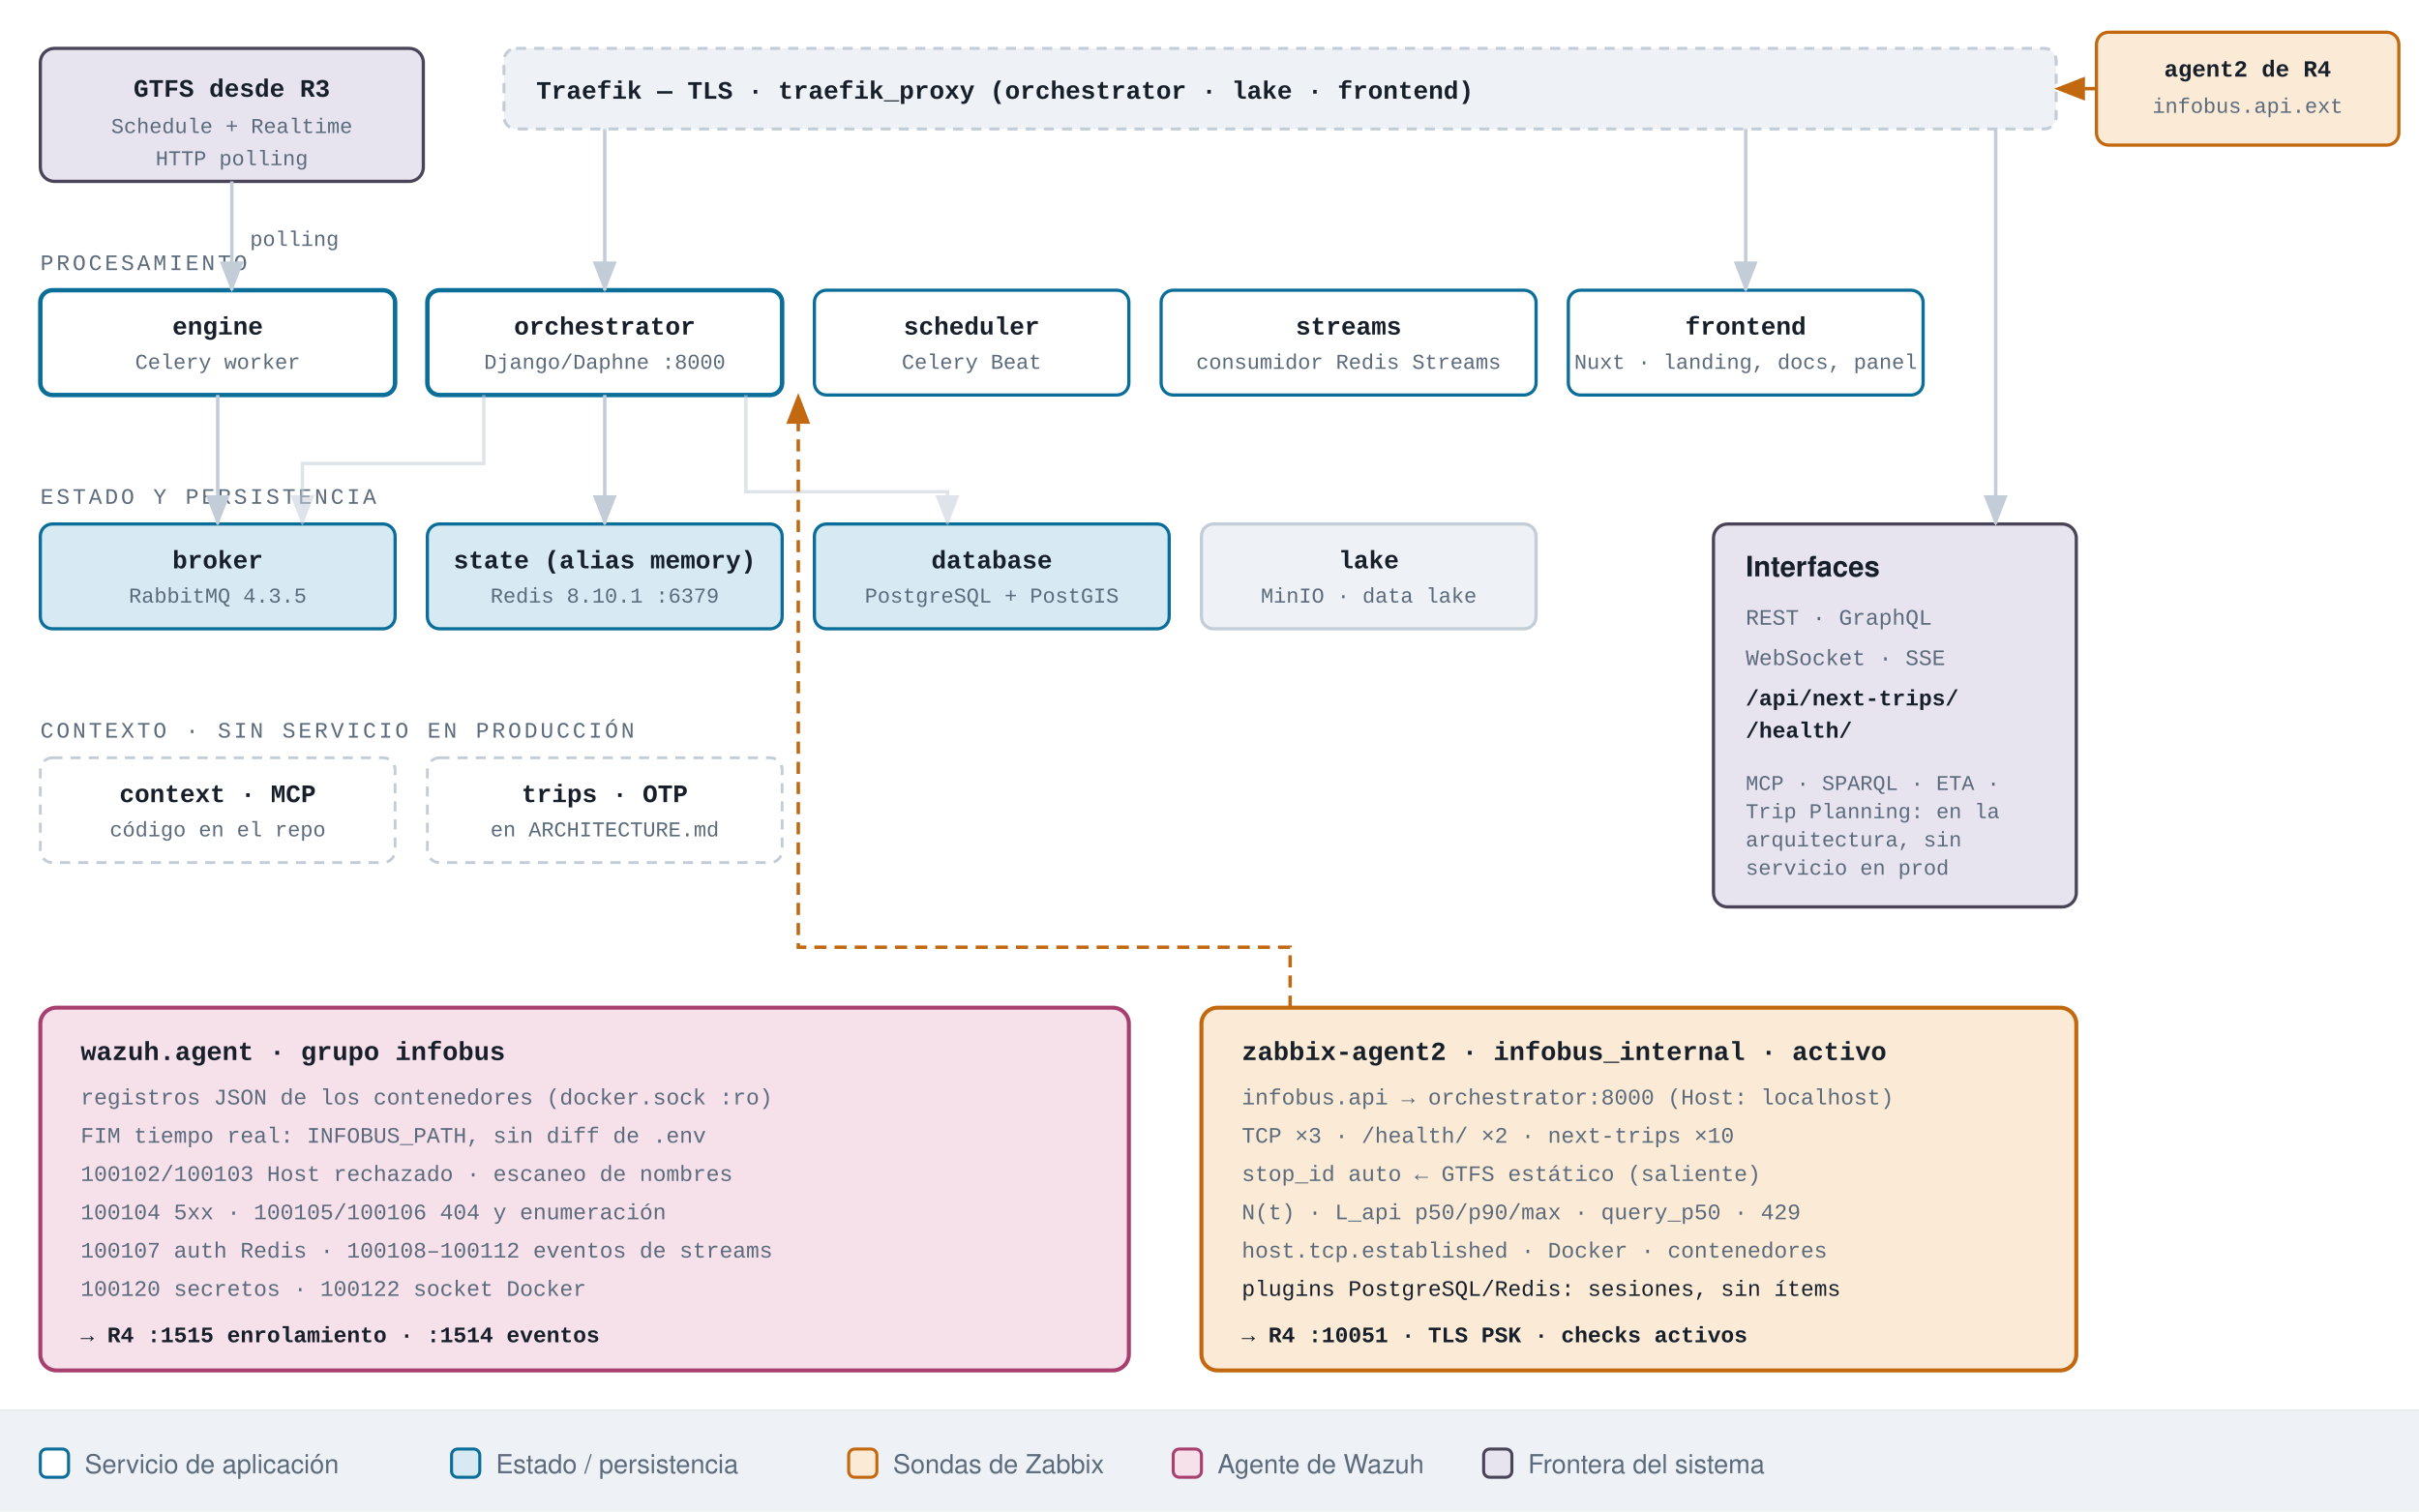
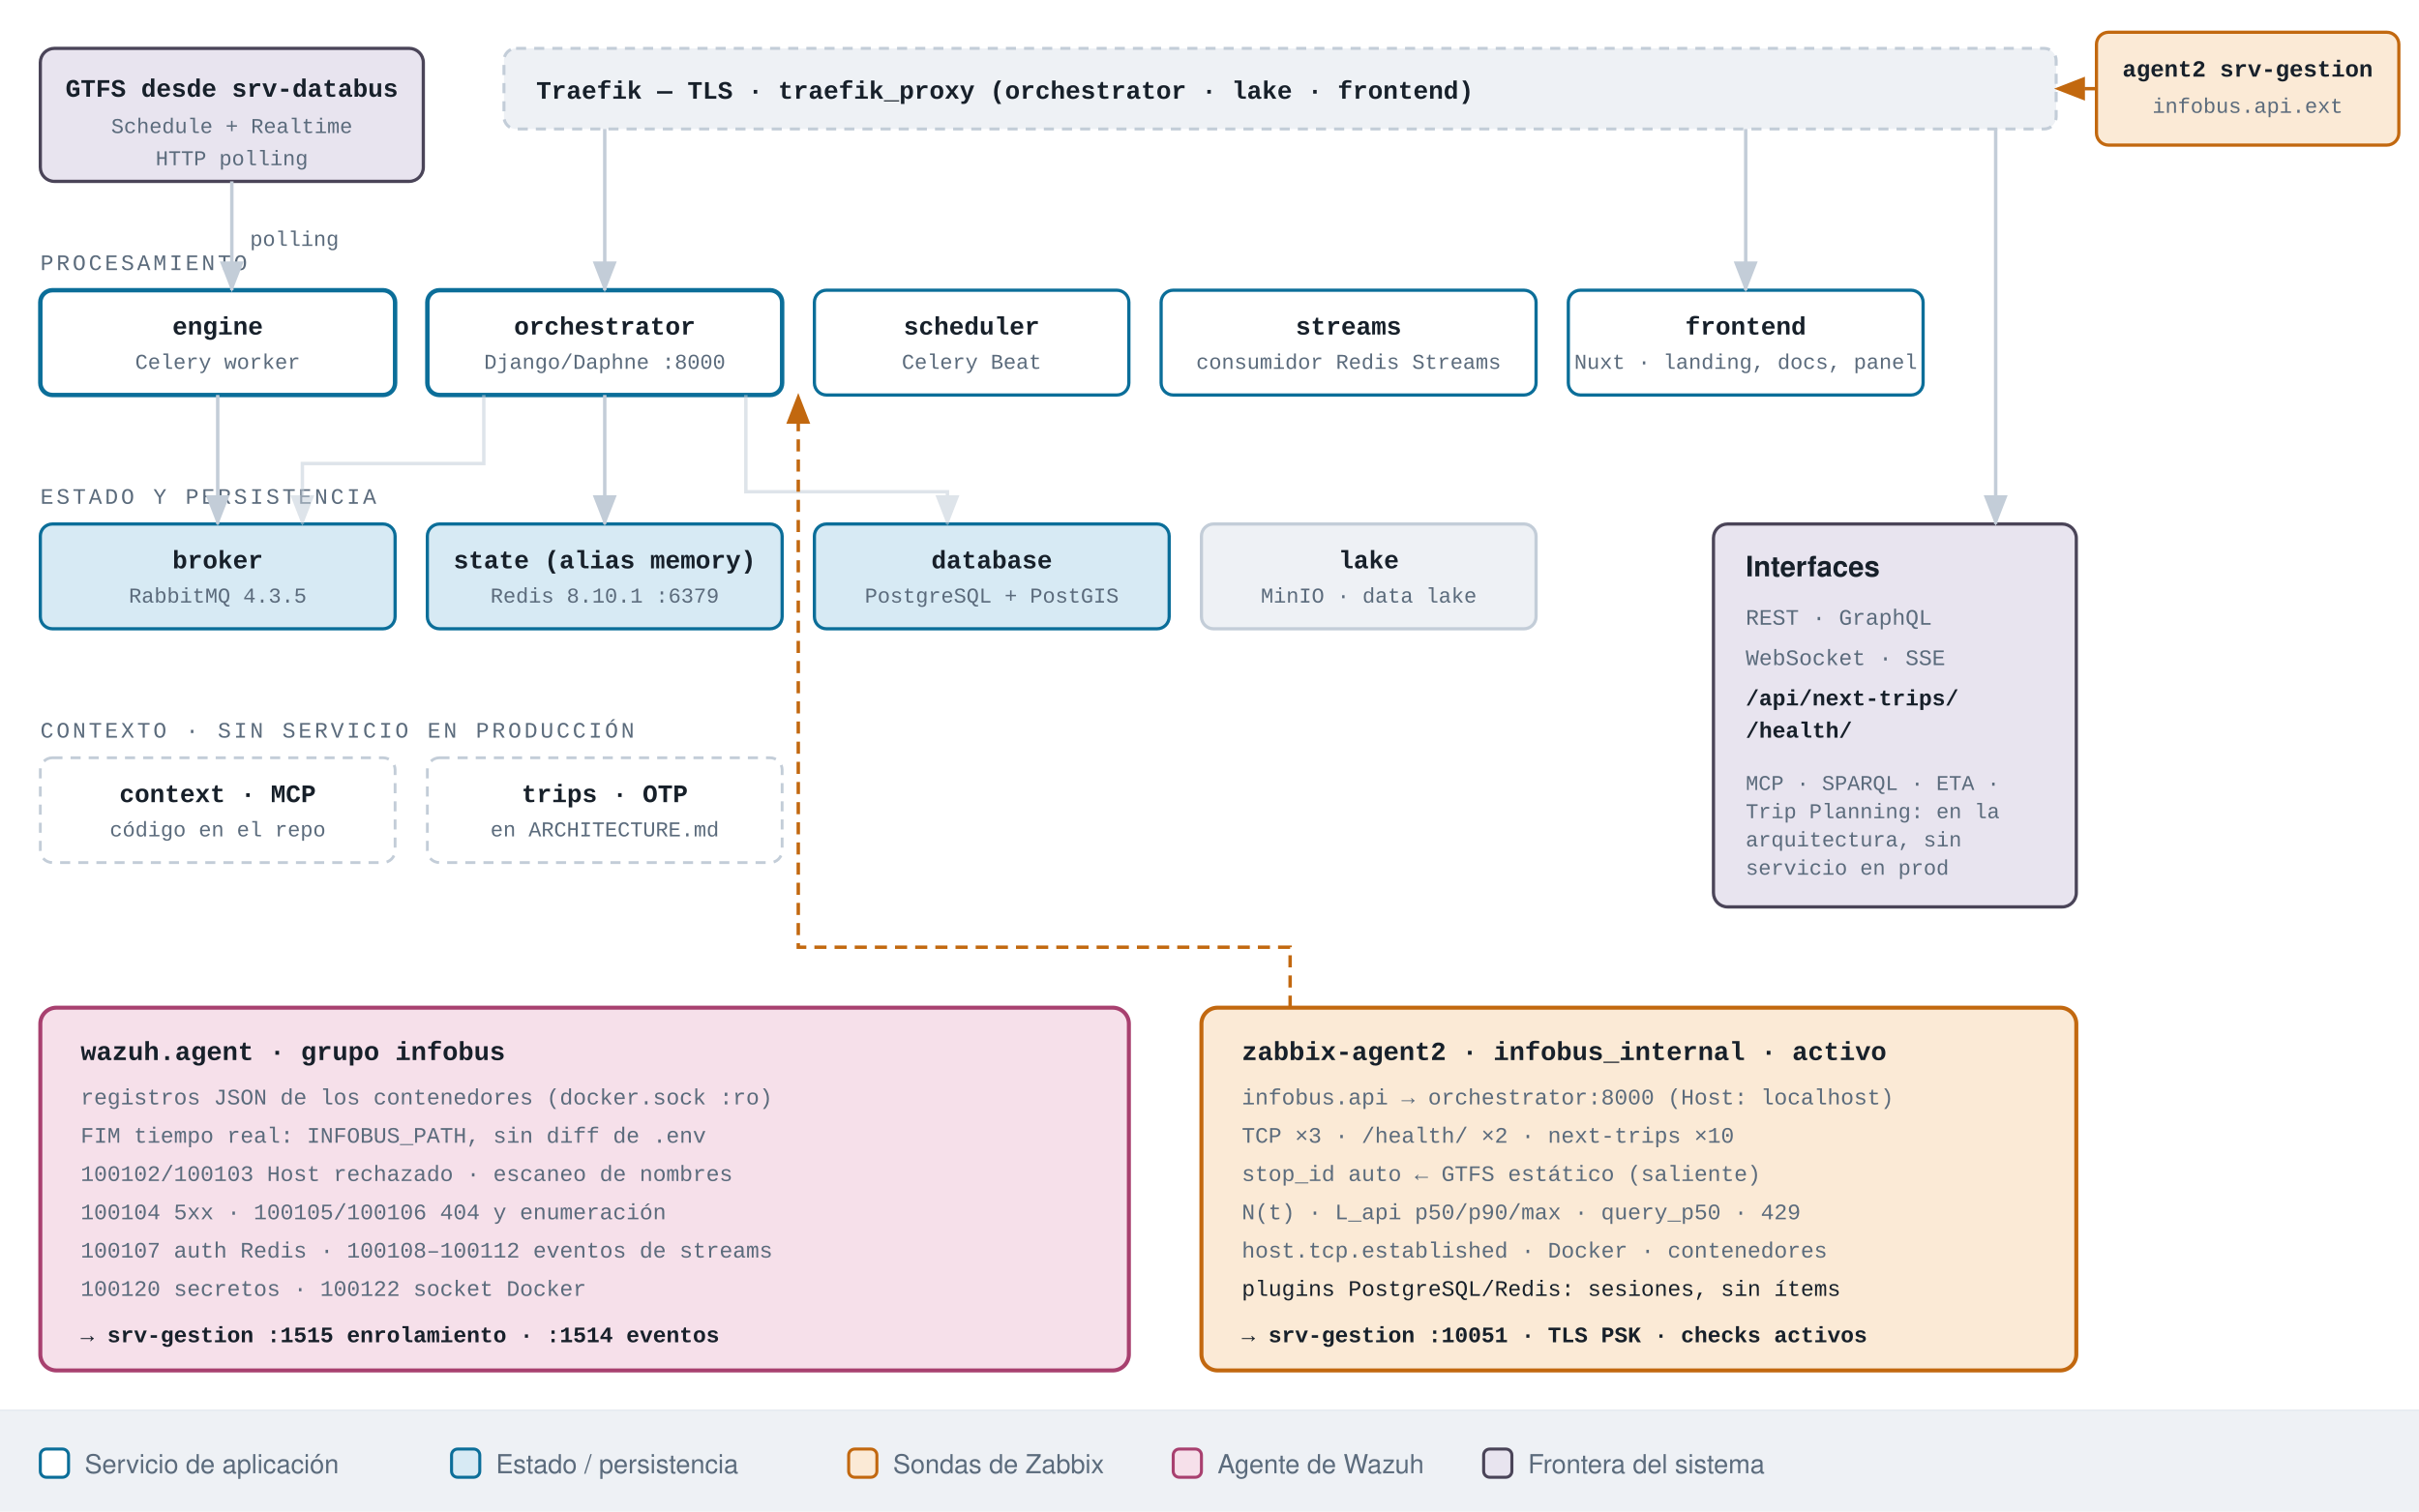
<svg xmlns="http://www.w3.org/2000/svg" viewBox="0 0 1200 750" width="1200" height="750" role="img" aria-label="Servicios internos de infobus con sus agentes">
  <style>
text{font-family:'IBM Plex Sans',-apple-system,BlinkMacSystemFont,'Segoe UI',Helvetica,Arial,sans-serif;fill:#17202a}
text.m{font-family:'IBM Plex Mono',ui-monospace,SFMono-Regular,Menlo,Consolas,'Liberation Mono',monospace}
text.cap{fill:#5b6b7c}
.edge{stroke:#c3cdd8;stroke-width:1.7;fill:none}
.edge-p{stroke:#c2680f;stroke-width:1.7;fill:none;stroke-dasharray:6 4}
.edge-s{stroke:#a8406f;stroke-width:1.7;fill:none;stroke-dasharray:2 4;stroke-linecap:round}
.edge-o{stroke:#1d6b45;stroke-width:1.8;fill:none}
.band{fill:#eef1f5;stroke:#dde4ec;stroke-width:1}
</style>
  <rect x="0" y="0" width="1200" height="750" fill="#ffffff" />
  <defs>
    <marker id="c" markerWidth="9" markerHeight="7" refX="8.4" refY="3.5" orient="auto">
      <polygon points="0 0, 9 3.5, 0 7" fill="#c3cdd8" />
    </marker>
    <marker id="cp" markerWidth="9" markerHeight="7" refX="8.4" refY="3.5" orient="auto">
      <polygon points="0 0, 9 3.5, 0 7" fill="#c2680f" />
    </marker>
  </defs>
  <rect x="20" y="24" width="190" height="66" rx="7" fill="#e8e4ef" stroke="#4a4458" stroke-width="1.6" />
-   <text class="m" x="115" y="48" font-size="12.5" font-weight="600" text-anchor="middle">GTFS desde R3</text>
+   <text class="m" x="115" y="48" font-size="12.5" font-weight="600" text-anchor="middle">GTFS desde srv-databus</text>
  <text class="m cap" x="115" y="66" font-size="10.5" text-anchor="middle">Schedule + Realtime</text>
  <text class="m cap" x="115" y="82" font-size="10.5" text-anchor="middle">HTTP polling</text>
  <rect x="250" y="24" width="770" height="40" rx="6" fill="#eef1f5" stroke="#c3cdd8" stroke-width="1.5" stroke-dasharray="5 4" />
  <text class="m" x="266" y="49" font-size="12.5" font-weight="600">Traefik — TLS · traefik_proxy (orchestrator · lake · frontend)</text>
  <rect x="1040" y="16" width="150" height="56" rx="6" fill="#fbead6" stroke="#c2680f" stroke-width="1.6" />
-   <text class="m" x="1115" y="38" font-size="11.5" font-weight="700" text-anchor="middle" fill="#a14e07">agent2 de R4</text>
+   <text class="m" x="1115" y="38" font-size="11.5" font-weight="700" text-anchor="middle" fill="#a14e07">agent2 srv-gestion</text>
  <text class="m cap" x="1115" y="56" font-size="10.5" text-anchor="middle">infobus.api.ext</text>
  <path class="edge-p" d="M1040 44 H1020" marker-end="url(#cp)" />
  <text class="m cap" x="20" y="134" font-size="11" letter-spacing="1.4">PROCESAMIENTO</text>
  <rect x="20" y="144" width="176" height="52" rx="6" fill="#ffffff" stroke="#0b6e99" stroke-width="2.2" />
  <text class="m" x="108" y="166" font-size="12.5" font-weight="600" text-anchor="middle">engine</text>
  <text class="m cap" x="108" y="183" font-size="10.5" text-anchor="middle">Celery worker</text>
  <rect x="212" y="144" width="176" height="52" rx="6" fill="#ffffff" stroke="#0b6e99" stroke-width="2.2" />
  <text class="m" x="300" y="166" font-size="12.5" font-weight="600" text-anchor="middle">orchestrator</text>
  <text class="m cap" x="300" y="183" font-size="10.5" text-anchor="middle">Django/Daphne :8000</text>
  <rect x="404" y="144" width="156" height="52" rx="6" fill="#ffffff" stroke="#0b6e99" stroke-width="1.6" />
  <text class="m" x="482" y="166" font-size="12.5" font-weight="600" text-anchor="middle">scheduler</text>
  <text class="m cap" x="482" y="183" font-size="10.5" text-anchor="middle">Celery Beat</text>
  <rect x="576" y="144" width="186" height="52" rx="6" fill="#ffffff" stroke="#0b6e99" stroke-width="1.6" />
  <text class="m" x="669" y="166" font-size="12.5" font-weight="600" text-anchor="middle">streams</text>
  <text class="m cap" x="669" y="183" font-size="10.5" text-anchor="middle">consumidor Redis Streams</text>
  <rect x="778" y="144" width="176" height="52" rx="6" fill="#ffffff" stroke="#0b6e99" stroke-width="1.6" />
  <text class="m" x="866" y="166" font-size="12.5" font-weight="600" text-anchor="middle">frontend</text>
  <text class="m cap" x="866" y="183" font-size="10.5" text-anchor="middle">Nuxt · landing, docs, panel</text>
  <text class="m cap" x="20" y="250" font-size="11" letter-spacing="1.4">ESTADO Y PERSISTENCIA</text>
  <rect x="20" y="260" width="176" height="52" rx="6" fill="#d7eaf4" stroke="#0b6e99" stroke-width="1.6" />
  <text class="m" x="108" y="282" font-size="12.5" font-weight="600" text-anchor="middle">broker</text>
  <text class="m cap" x="108" y="299" font-size="10.5" text-anchor="middle">RabbitMQ 4.3.5</text>
  <rect x="212" y="260" width="176" height="52" rx="6" fill="#d7eaf4" stroke="#0b6e99" stroke-width="1.6" />
  <text class="m" x="300" y="282" font-size="12.5" font-weight="600" text-anchor="middle">state (alias memory)</text>
  <text class="m cap" x="300" y="299" font-size="10.5" text-anchor="middle">Redis 8.10.1 :6379</text>
  <rect x="404" y="260" width="176" height="52" rx="6" fill="#d7eaf4" stroke="#0b6e99" stroke-width="1.6" />
  <text class="m" x="492" y="282" font-size="12.5" font-weight="600" text-anchor="middle">database</text>
  <text class="m cap" x="492" y="299" font-size="10.5" text-anchor="middle">PostgreSQL + PostGIS</text>
  <rect x="596" y="260" width="166" height="52" rx="6" fill="#eef1f5" stroke="#c3cdd8" stroke-width="1.6" />
  <text class="m" x="679" y="282" font-size="12.5" font-weight="600" text-anchor="middle">lake</text>
  <text class="m cap" x="679" y="299" font-size="10.5" text-anchor="middle">MinIO · data lake</text>
  <text class="m cap" x="20" y="366" font-size="11" letter-spacing="1.4">CONTEXTO · SIN SERVICIO EN PRODUCCIÓN</text>
  <rect x="20" y="376" width="176" height="52" rx="6" fill="#ffffff" stroke="#c3cdd8" stroke-width="1.4" stroke-dasharray="5 4" />
  <text class="m" x="108" y="398" font-size="12.5" font-weight="600" text-anchor="middle" fill="#5b6b7c">context · MCP</text>
  <text class="m cap" x="108" y="415" font-size="10.5" text-anchor="middle">código en el repo</text>
  <rect x="212" y="376" width="176" height="52" rx="6" fill="#ffffff" stroke="#c3cdd8" stroke-width="1.4" stroke-dasharray="5 4" />
  <text class="m" x="300" y="398" font-size="12.5" font-weight="600" text-anchor="middle" fill="#5b6b7c">trips · OTP</text>
  <text class="m cap" x="300" y="415" font-size="10.5" text-anchor="middle">en ARCHITECTURE.md</text>
  <rect x="850" y="260" width="180" height="190" rx="7" fill="#e8e4ef" stroke="#4a4458" stroke-width="1.6" />
  <text x="866" y="286" font-size="14" font-weight="700">Interfaces</text>
  <text class="m cap" x="866" y="310" font-size="11">REST · GraphQL</text>
  <text class="m cap" x="866" y="330" font-size="11">WebSocket · SSE</text>
  <text class="m" x="866" y="350" font-size="11" font-weight="600" fill="#a14e07">/api/next-trips/</text>
  <text class="m" x="866" y="366" font-size="11" font-weight="600" fill="#a14e07">/health/</text>
  <text class="m cap" x="866" y="392" font-size="10.5">MCP · SPARQL · ETA ·</text>
  <text class="m cap" x="866" y="406" font-size="10.5">Trip Planning: en la</text>
  <text class="m cap" x="866" y="420" font-size="10.5">arquitectura, sin</text>
  <text class="m cap" x="866" y="434" font-size="10.5">servicio en prod</text>
  <path class="edge" d="M115 90 V144" marker-end="url(#c)" />
  <text class="m cap" x="124" y="122" font-size="10.5">polling</text>
  <path class="edge" d="M300 64 V144" marker-end="url(#c)" />
  <path class="edge" d="M866 64 V144" marker-end="url(#c)" />
  <path class="edge" d="M990 64 V260" marker-end="url(#c)" />
  <path class="edge" d="M108 196 V260" marker-end="url(#c)" />
  <path class="edge" d="M240 196 V230 H150 V260" marker-end="url(#c)" opacity=".55" />
  <path class="edge" d="M300 196 V260" marker-end="url(#c)" />
  <path class="edge" d="M370 196 V244 H470 V260" marker-end="url(#c)" opacity=".55" />
  <rect x="596" y="500" width="434" height="180" rx="8" fill="#fbead6" stroke="#c2680f" stroke-width="2" />
  <text class="m" x="616" y="526" font-size="13" font-weight="700" fill="#a14e07">zabbix-agent2 · infobus_internal · activo</text>
  <text class="m cap" x="616" y="548" font-size="11">infobus.api → orchestrator:8000 (Host: localhost)</text>
  <text class="m cap" x="616" y="567" font-size="11">TCP ×3 · /health/ ×2 · next-trips ×10</text>
  <text class="m cap" x="616" y="586" font-size="11">stop_id auto ← GTFS estático (saliente)</text>
  <text class="m cap" x="616" y="605" font-size="11">N(t) · L_api p50/p90/max · query_p50 · 429</text>
  <text class="m cap" x="616" y="624" font-size="11">host.tcp.established · Docker · contenedores</text>
  <text class="m" x="616" y="643" font-size="11" fill="#8a5a00">plugins PostgreSQL/Redis: sesiones, sin ítems</text>
-   <text class="m" x="616" y="666" font-size="11" font-weight="600" fill="#a14e07">→ R4 :10051 · TLS PSK · checks activos</text>
+   <text class="m" x="616" y="666" font-size="11" font-weight="600" fill="#a14e07">→ srv-gestion :10051 · TLS PSK · checks activos</text>
  <path class="edge-p" d="M640 500 V470 H396 V196" marker-end="url(#cp)" />
  <rect x="20" y="500" width="540" height="180" rx="8" fill="#f6e0ea" stroke="#a8406f" stroke-width="2" />
  <text class="m" x="40" y="526" font-size="13" font-weight="700" fill="#8a2b55">wazuh.agent · grupo infobus</text>
  <text class="m cap" x="40" y="548" font-size="11">registros JSON de los contenedores (docker.sock :ro)</text>
  <text class="m cap" x="40" y="567" font-size="11">FIM tiempo real: INFOBUS_PATH, sin diff de .env</text>
  <text class="m cap" x="40" y="586" font-size="11">100102/100103 Host rechazado · escaneo de nombres</text>
  <text class="m cap" x="40" y="605" font-size="11">100104 5xx · 100105/100106 404 y enumeración</text>
  <text class="m cap" x="40" y="624" font-size="11">100107 auth Redis · 100108–100112 eventos de streams</text>
  <text class="m cap" x="40" y="643" font-size="11">100120 secretos · 100122 socket Docker</text>
-   <text class="m" x="40" y="666" font-size="11" font-weight="600" fill="#8a2b55">→ R4 :1515 enrolamiento · :1514 eventos</text>
+   <text class="m" x="40" y="666" font-size="11" font-weight="600" fill="#8a2b55">→ srv-gestion :1515 enrolamiento · :1514 eventos</text>
  <line x1="0" y1="700" x2="1200" y2="700" stroke="#dde4ec" />
  <rect x="0" y="700" width="1200" height="50" fill="#eef1f5" />
  <rect x="20" y="719" width="14" height="14" rx="3" fill="#ffffff" stroke="#0b6e99" stroke-width="1.5" />
  <text x="42" y="731" font-size="13" class="cap">Servicio de aplicación</text>
  <rect x="224" y="719" width="14" height="14" rx="3" fill="#d7eaf4" stroke="#0b6e99" stroke-width="1.5" />
  <text x="246" y="731" font-size="13" class="cap">Estado / persistencia</text>
  <rect x="421" y="719" width="14" height="14" rx="3" fill="#fbead6" stroke="#c2680f" stroke-width="1.5" />
  <text x="443" y="731" font-size="13" class="cap">Sondas de Zabbix</text>
  <rect x="582" y="719" width="14" height="14" rx="3" fill="#f6e0ea" stroke="#a8406f" stroke-width="1.5" />
  <text x="604" y="731" font-size="13" class="cap">Agente de Wazuh</text>
  <rect x="736" y="719" width="14" height="14" rx="3" fill="#e8e4ef" stroke="#4a4458" stroke-width="1.5" />
  <text x="758" y="731" font-size="13" class="cap">Frontera del sistema</text>
</svg>
